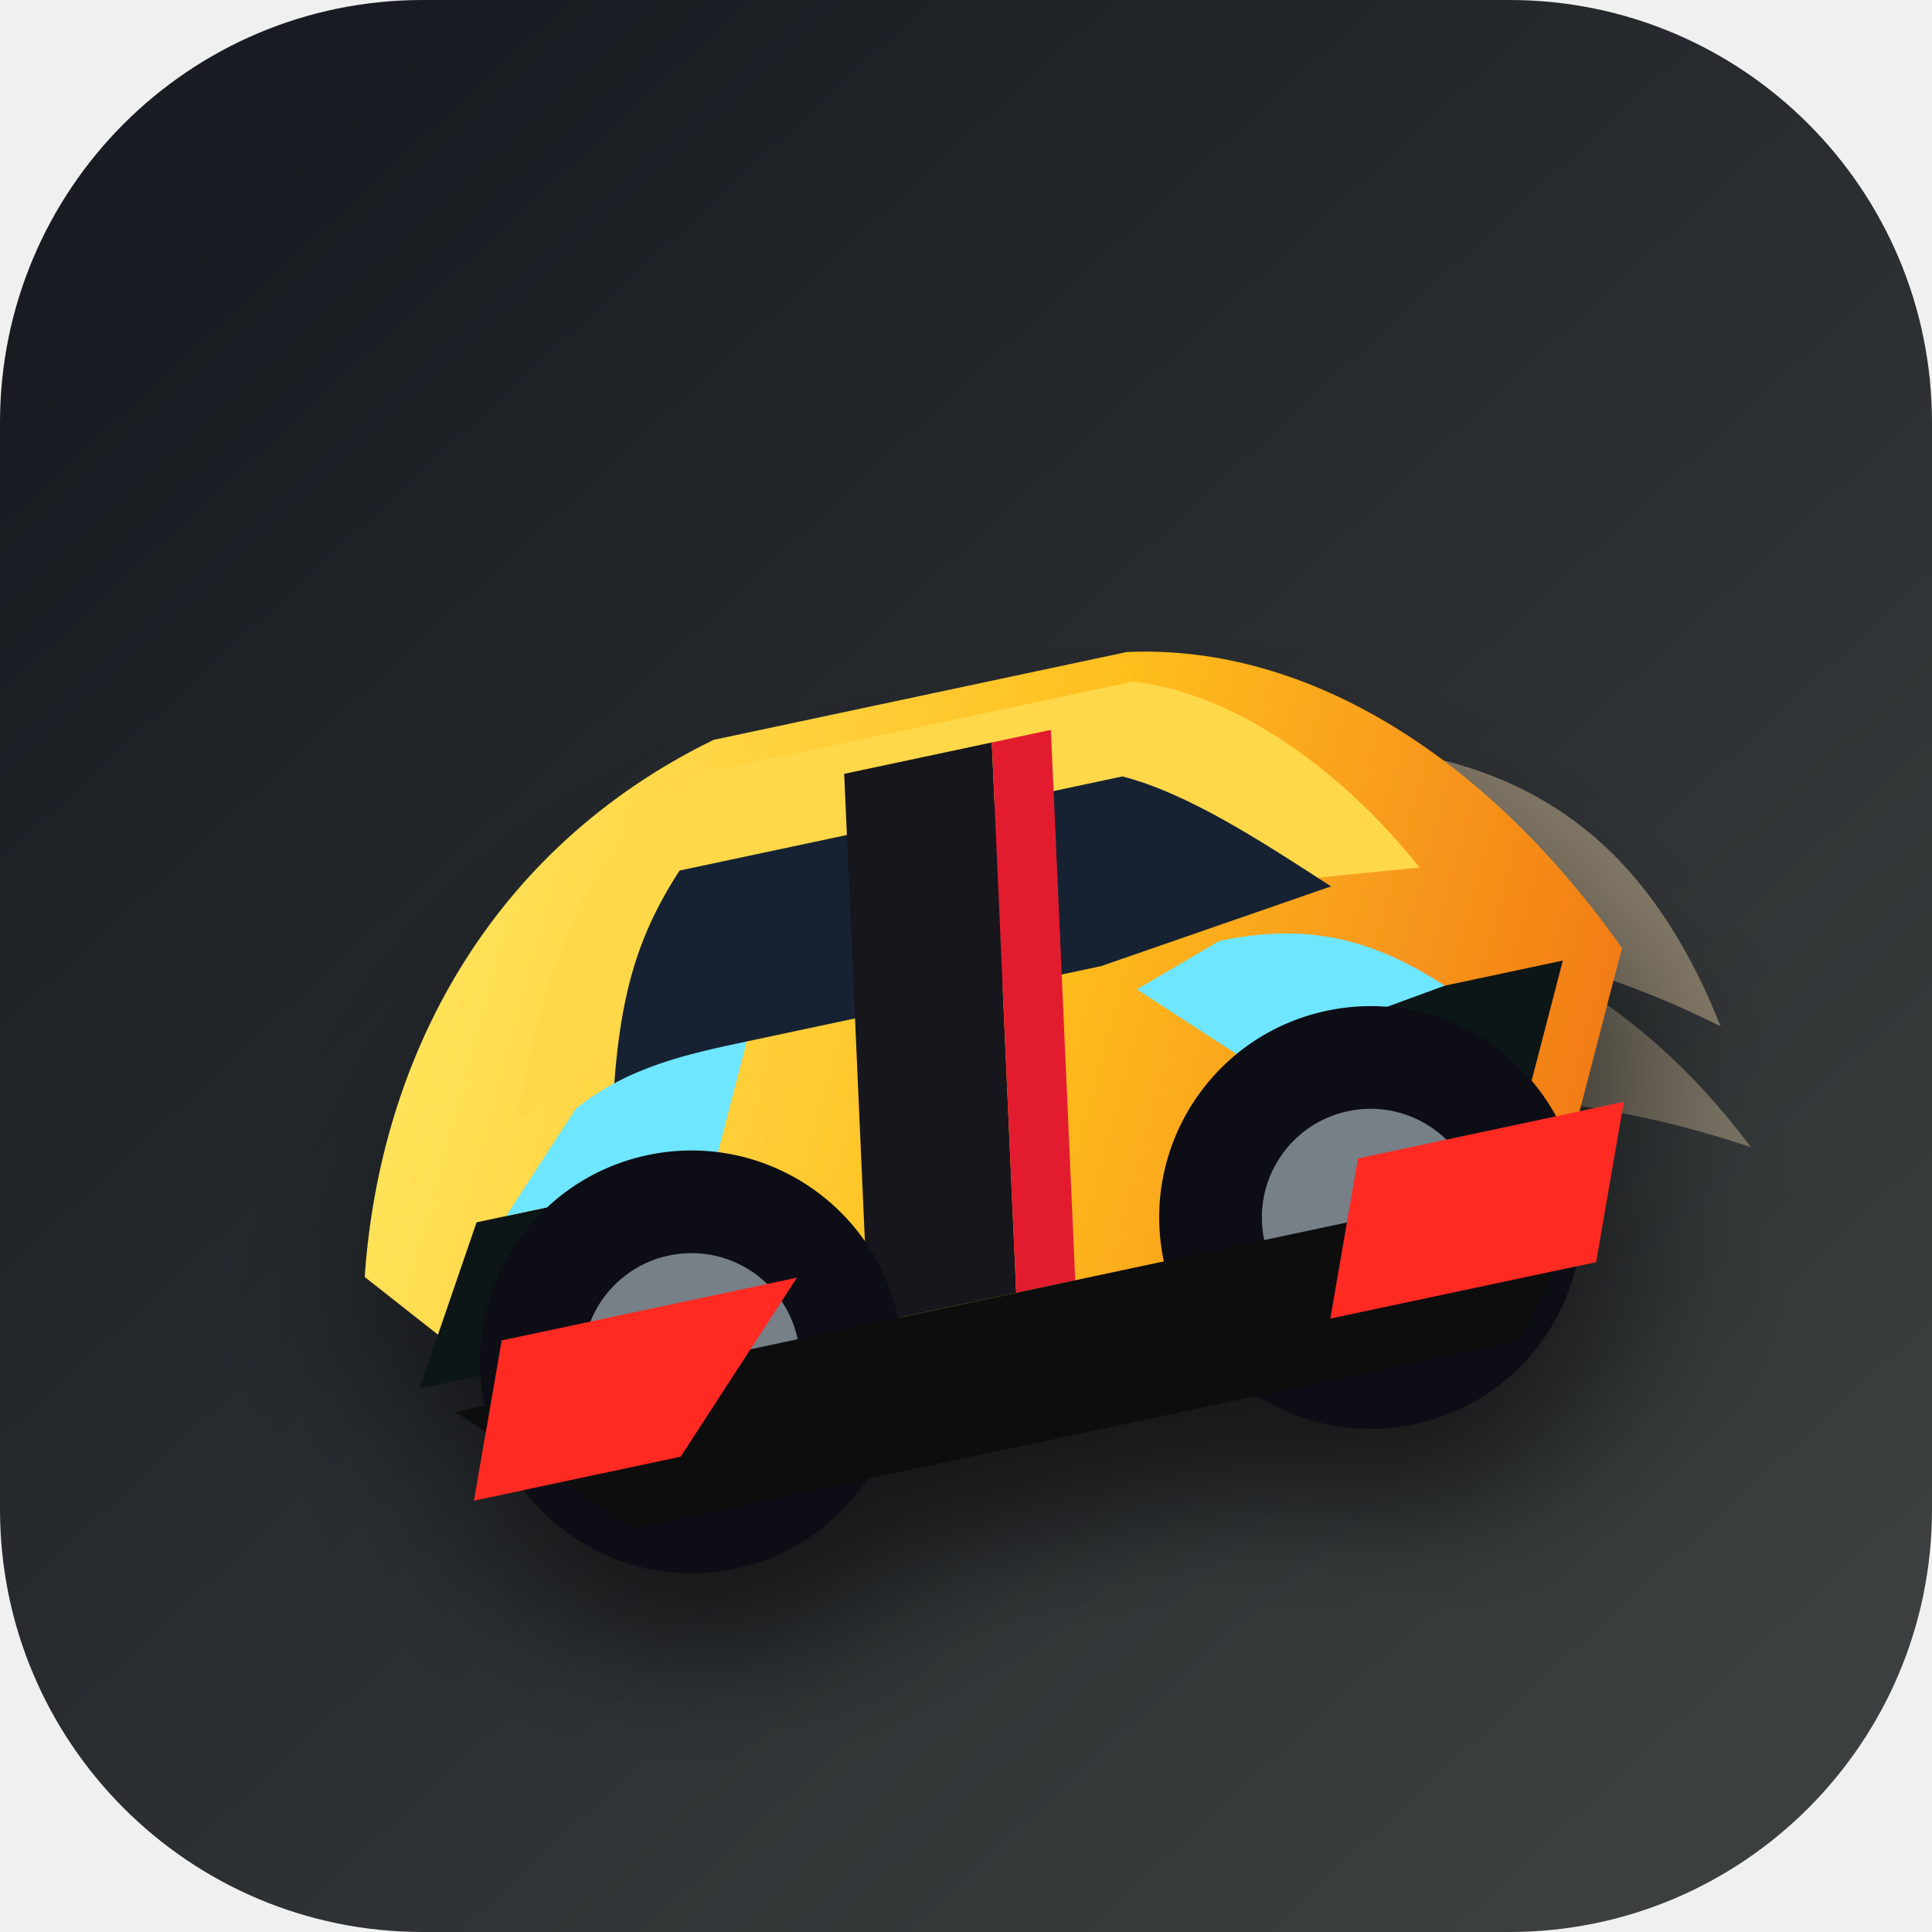
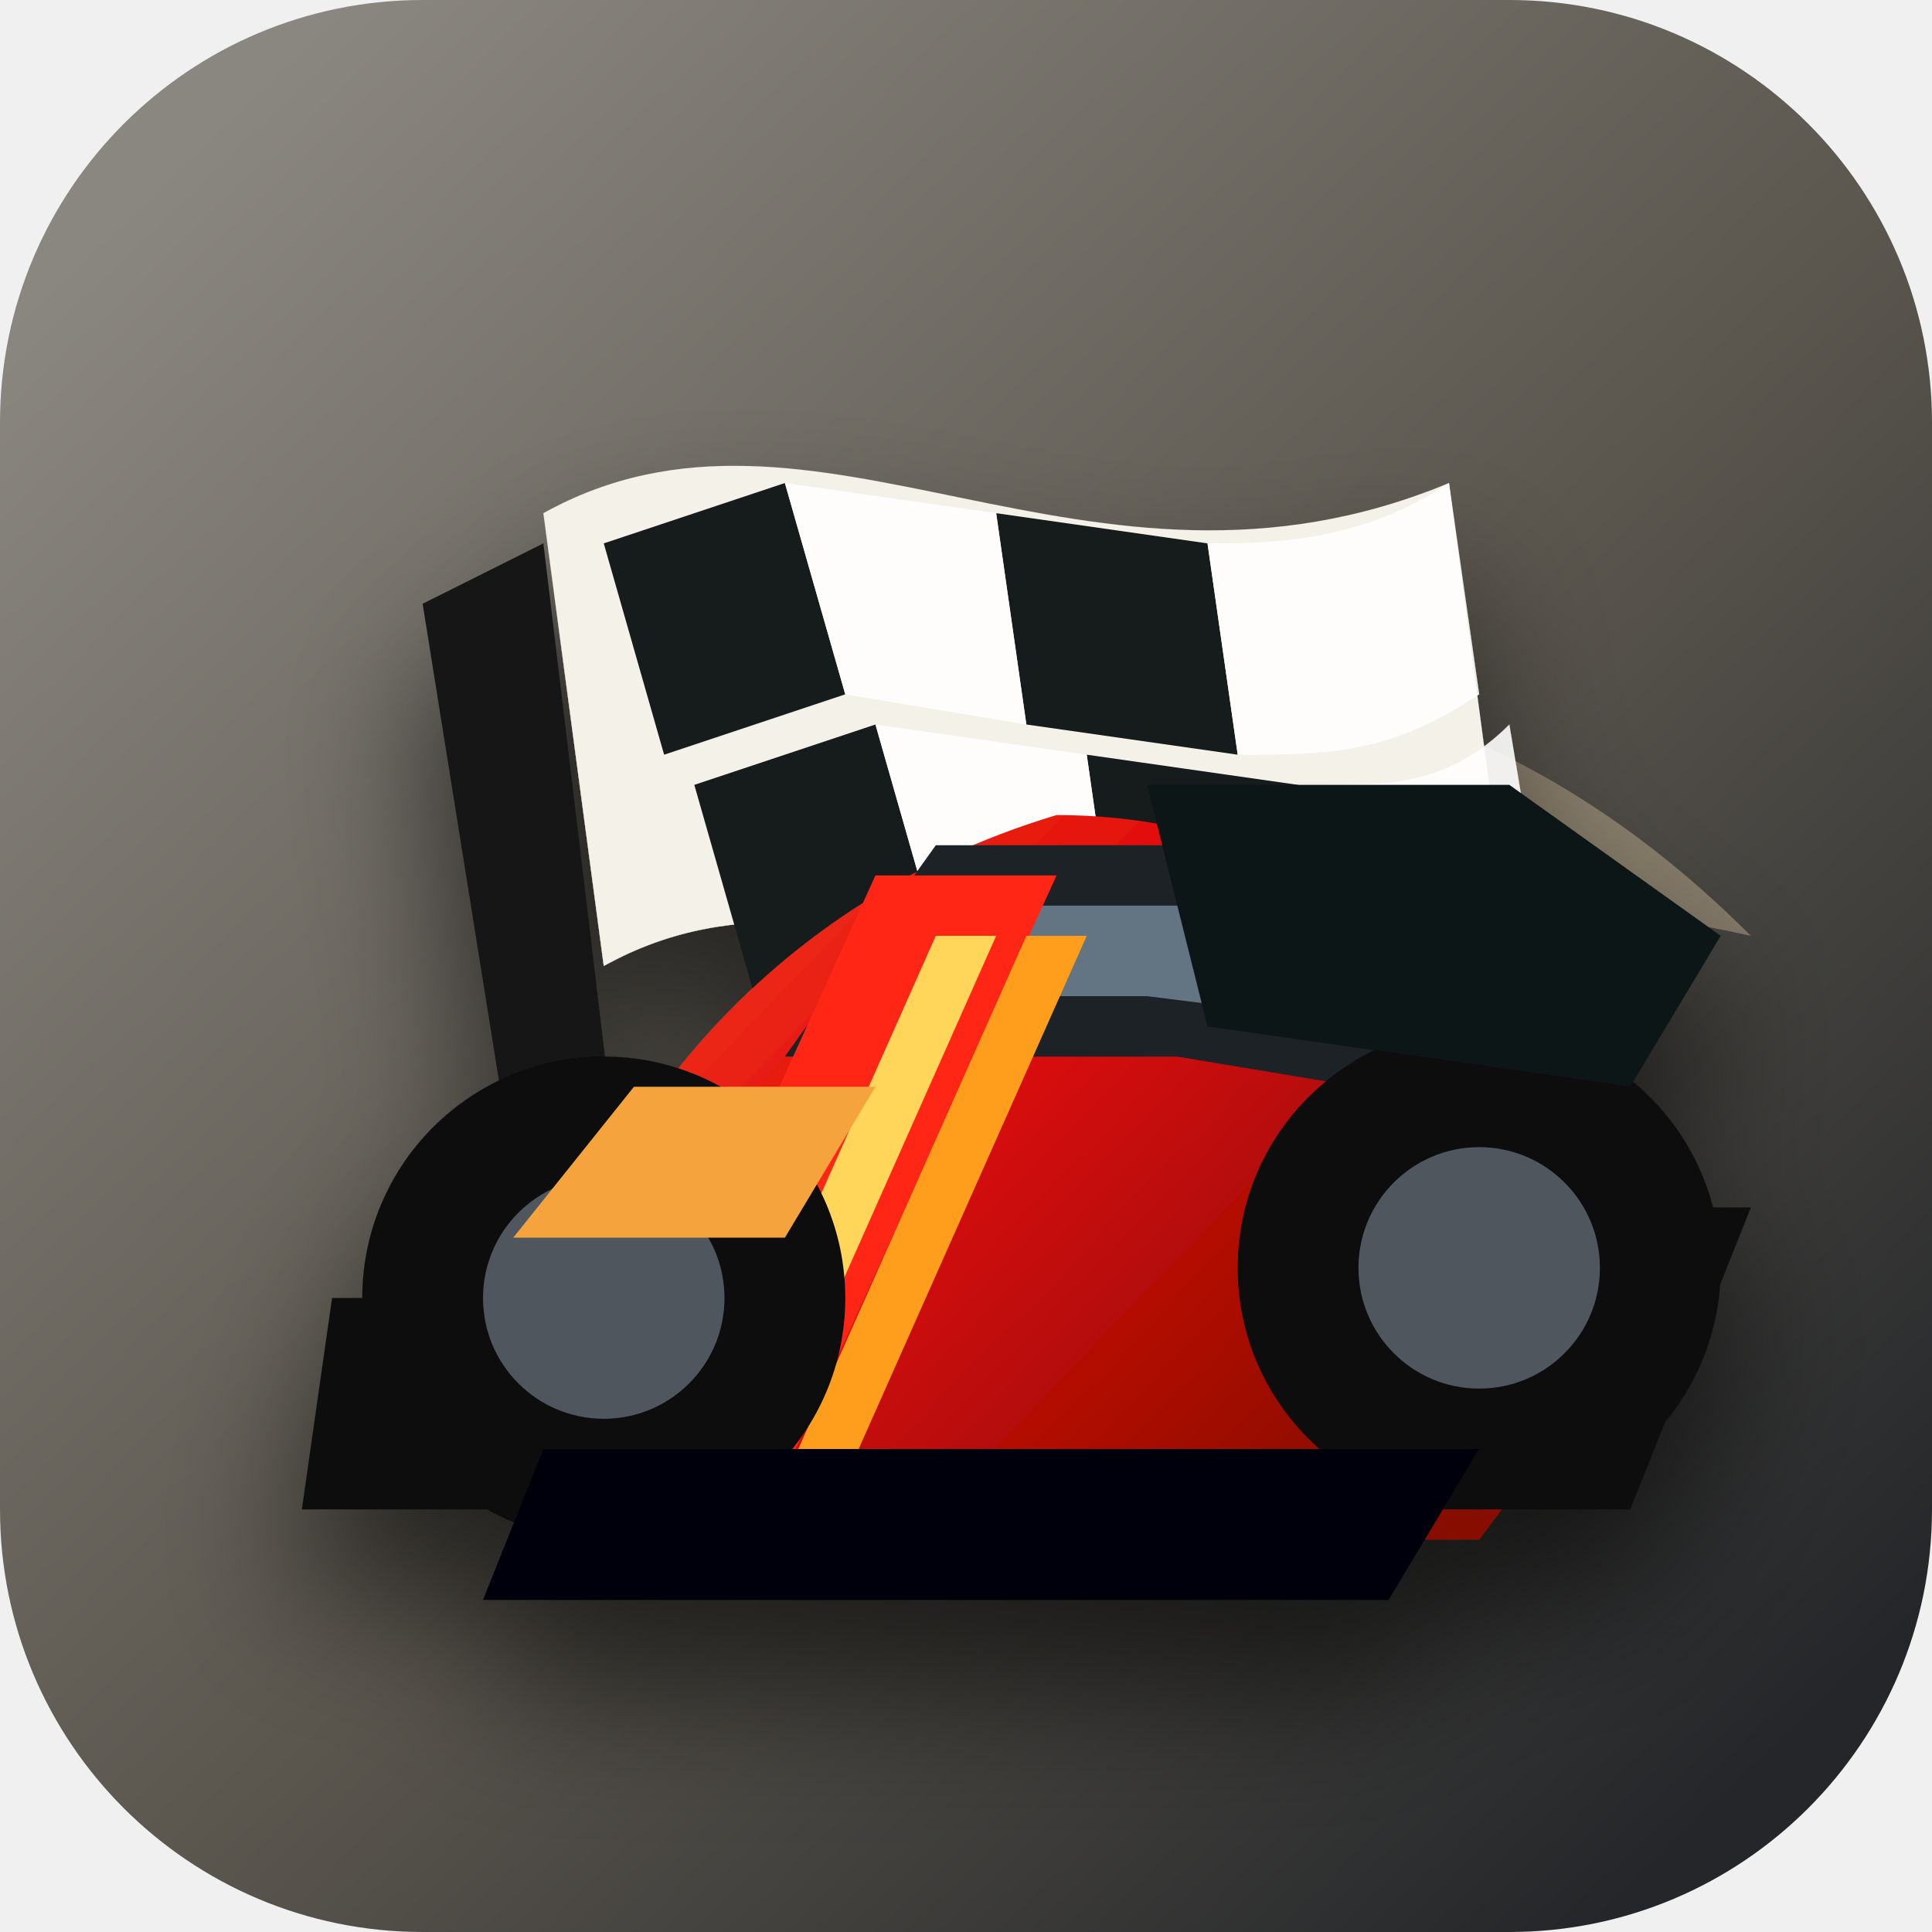
<svg xmlns="http://www.w3.org/2000/svg" viewBox="0 0 64 64">
  <defs>
-     <linearGradient id="bg" x1="8" y1="6" x2="56" y2="58" gradientUnits="userSpaceOnUse">
-       <stop offset="0" stop-color="#181c22" />
-       <stop offset="1" stop-color="#3b3f3f" />
+     <linearGradient id="bg" x1="6" y1="5" x2="58" y2="59" gradientUnits="userSpaceOnUse">
+       <stop offset="0" stop-color="#8a8780" />
+       <stop offset=".55" stop-color="#5a564e" />
+       <stop offset="1" stop-color="#242629" />
    </linearGradient>
-     <linearGradient id="body" x1="16" y1="25" x2="51" y2="43" gradientUnits="userSpaceOnUse">
-       <stop offset="0" stop-color="#ffe45c" />
-       <stop offset="0.52" stop-color="#ffbf1f" />
-       <stop offset="1" stop-color="#f27b17" />
+     <linearGradient id="red" x1="18" y1="22" x2="46" y2="49" gradientUnits="userSpaceOnUse">
+       <stop offset="0" stop-color="#ff5b36" />
+       <stop offset=".48" stop-color="#e20e08" />
+       <stop offset="1" stop-color="#870805" />
    </linearGradient>
-     <filter id="shadow" x="-30%" y="-30%" width="160%" height="160%">
-       <feDropShadow dx="0" dy="3" stdDeviation="2.4" flood-color="#000" flood-opacity="0.55" />
+     <filter id="shadow" x="-25%" y="-25%" width="150%" height="150%">
+       <feDropShadow dx="0" dy="3" stdDeviation="2.4" flood-color="#000" flood-opacity=".6" />
    </filter>
  </defs>
  <rect width="64" height="64" rx="14" fill="url(#bg)" />
-   <path d="M47 25c5 1 8 4 10 9-4-2-8-3-12-3l2-6Z" fill="#d9c19b" opacity=".5" />
-   <path d="M45 30c6 1 10 4 13 8-6-2-11-2-17-1l4-7Z" fill="#f0d7ad" opacity=".38" />
-   <g filter="url(#shadow)" transform="rotate(-12 32 35)">
-     <path d="M11 38c2-7 7-13 15-15h14c6 1 11 6 14 13l-4 8H16l-5-6Z" fill="url(#body)" />
-     <path d="M25 24h15c3 1 6 4 8 8l-9-1H24l-7 3c2-5 4-8 8-10Z" fill="#ffd84a" />
-     <path d="M24 27h15c2 1 4 3 6 5l-8 1H25l-5 2c1-4 2-6 4-8Z" fill="#172331" />
-     <path d="M30 25h5l-3 18h-5l3-18Z" fill="#15171c" />
-     <path d="M35 25h2l-3 18h-2l3-18Z" fill="#e21f2f" />
-     <path d="M15 37h8l-3 5h-8l3-5Z" fill="#111318" />
-     <path d="M43 36h9l-3 6h-8l2-6Z" fill="#111318" />
-     <path d="M19 34c2-1 4-1 6-1l-2 4h-7l3-3Z" fill="#6ee6ff" />
-     <path d="M41 33c3 0 5 1 7 3l-7 1-3-3 3-1Z" fill="#6ee6ff" />
-     <circle cx="21" cy="43" r="7" fill="#0d0f12" />
-     <circle cx="21" cy="43" r="3.6" fill="#777f87" />
-     <circle cx="44" cy="43" r="7" fill="#0d0f12" />
-     <circle cx="44" cy="43" r="3.6" fill="#777f87" />
-     <path d="M13 43h39l-4 5H18l-5-5Z" fill="#0a0c0f" />
-     <path d="M15 41h10l-5 5h-7l2-5ZM44 41h9l-2 5h-9l2-5Z" fill="#ff2a24" />
+   <path d="M36 22c9 0 16 3 22 9-9-2-16-1-24 2l2-11Z" fill="#f1d8ae" opacity=".36" />
+   <g filter="url(#shadow)">
+     <path d="M14 20l4-2 3 25-3 2-4-25Z" fill="#151515" />
+     <path d="M18 17c9-5 18 4 30-1l2 15c-12 6-21-4-30 1l-2-15Z" fill="#f4f1e8" />
+     <path d="M20 18l6-2 2 7-6 2-2-7Zm13-1l7 1 1 7-7-1-1-7Zm-10 9l6-2 2 7-6 2-2-7Zm13-1l7 1 1 7-7-1-1-7Z" fill="#181b1f" />
+     <path d="M26 16l7 1 1 7-6-1-2-7Zm14 2c2 0 5 0 8-2l1 7c-3 2-5 2-8 2l-1-7Zm-11 6l7 1 1 7-6-1-2-7Zm15 2c2 0 4 0 6-2l1 6c-2 2-4 2-6 3l-1-7Z" fill="#fff" opacity=".88" />
+     <path d="M17 47c2-9 8-17 18-20 9 0 16 6 20 16l-6 8H22l-5-4Z" fill="url(#red)" />
+     <path d="M31 28h10c4 1 7 4 10 9l-12-2H26l5-7Z" fill="#1b2028" />
+     <path d="M33 30h7c2 0 4 2 6 4l-8-1h-7l2-3Z" fill="#c8e9ff" opacity=".42" />
+     <path d="M29 29h6L25 51h-6l10-22Z" fill="#ff2519" />
+     <path d="M31 31h2l-8 18h-2l8-18Z" fill="#ffd55a" />
+     <path d="M34 31h2l-8 18h-2l8-18Z" fill="#ff9d1a" />
+     <path d="M11 43h15l-6 7H10l1-7Zm42-3h5l-4 10h-9l8-10Z" fill="#08090b" />
+     <circle cx="20" cy="43" r="8" fill="#08090b" />
+     <circle cx="20" cy="43" r="4" fill="#4f565d" />
+     <circle cx="49" cy="42" r="8" fill="#08090b" />
+     <circle cx="49" cy="42" r="4" fill="#4f565d" />
+     <path d="M18 48h31l-3 5H16l2-5Z" fill="#050608" />
+     <path d="M38 26h12l7 5-3 5-14-2-2-8Z" fill="#101217" />
+     <path d="M21 36h8l-3 5h-9l4-5Z" fill="#f4a33c" />
  </g>
</svg>
